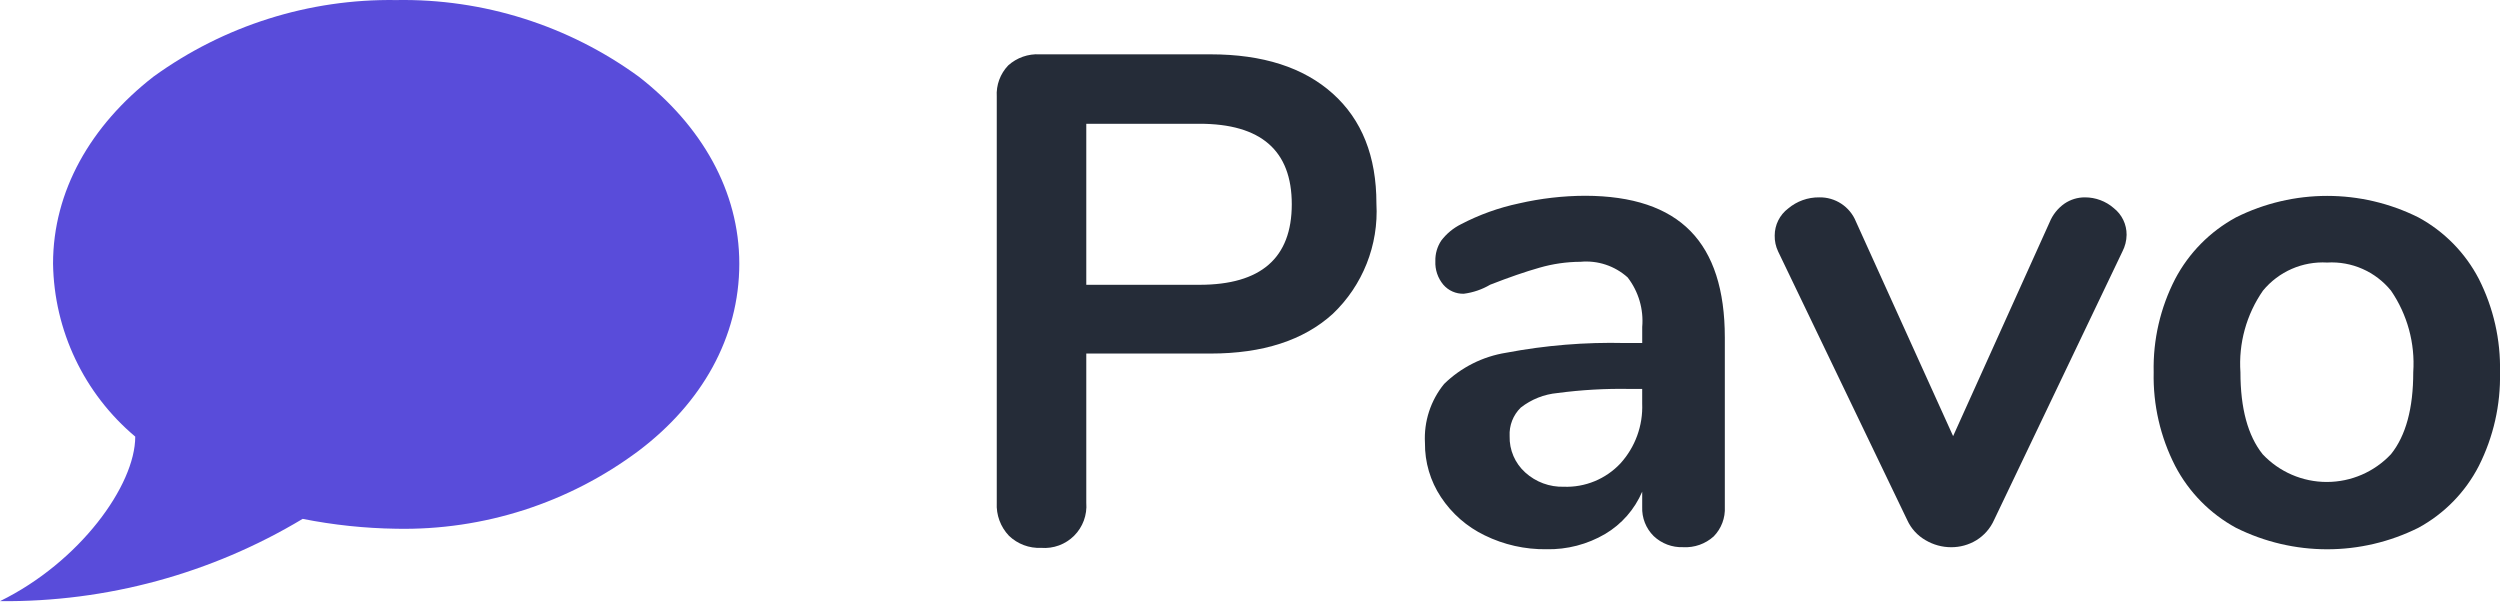
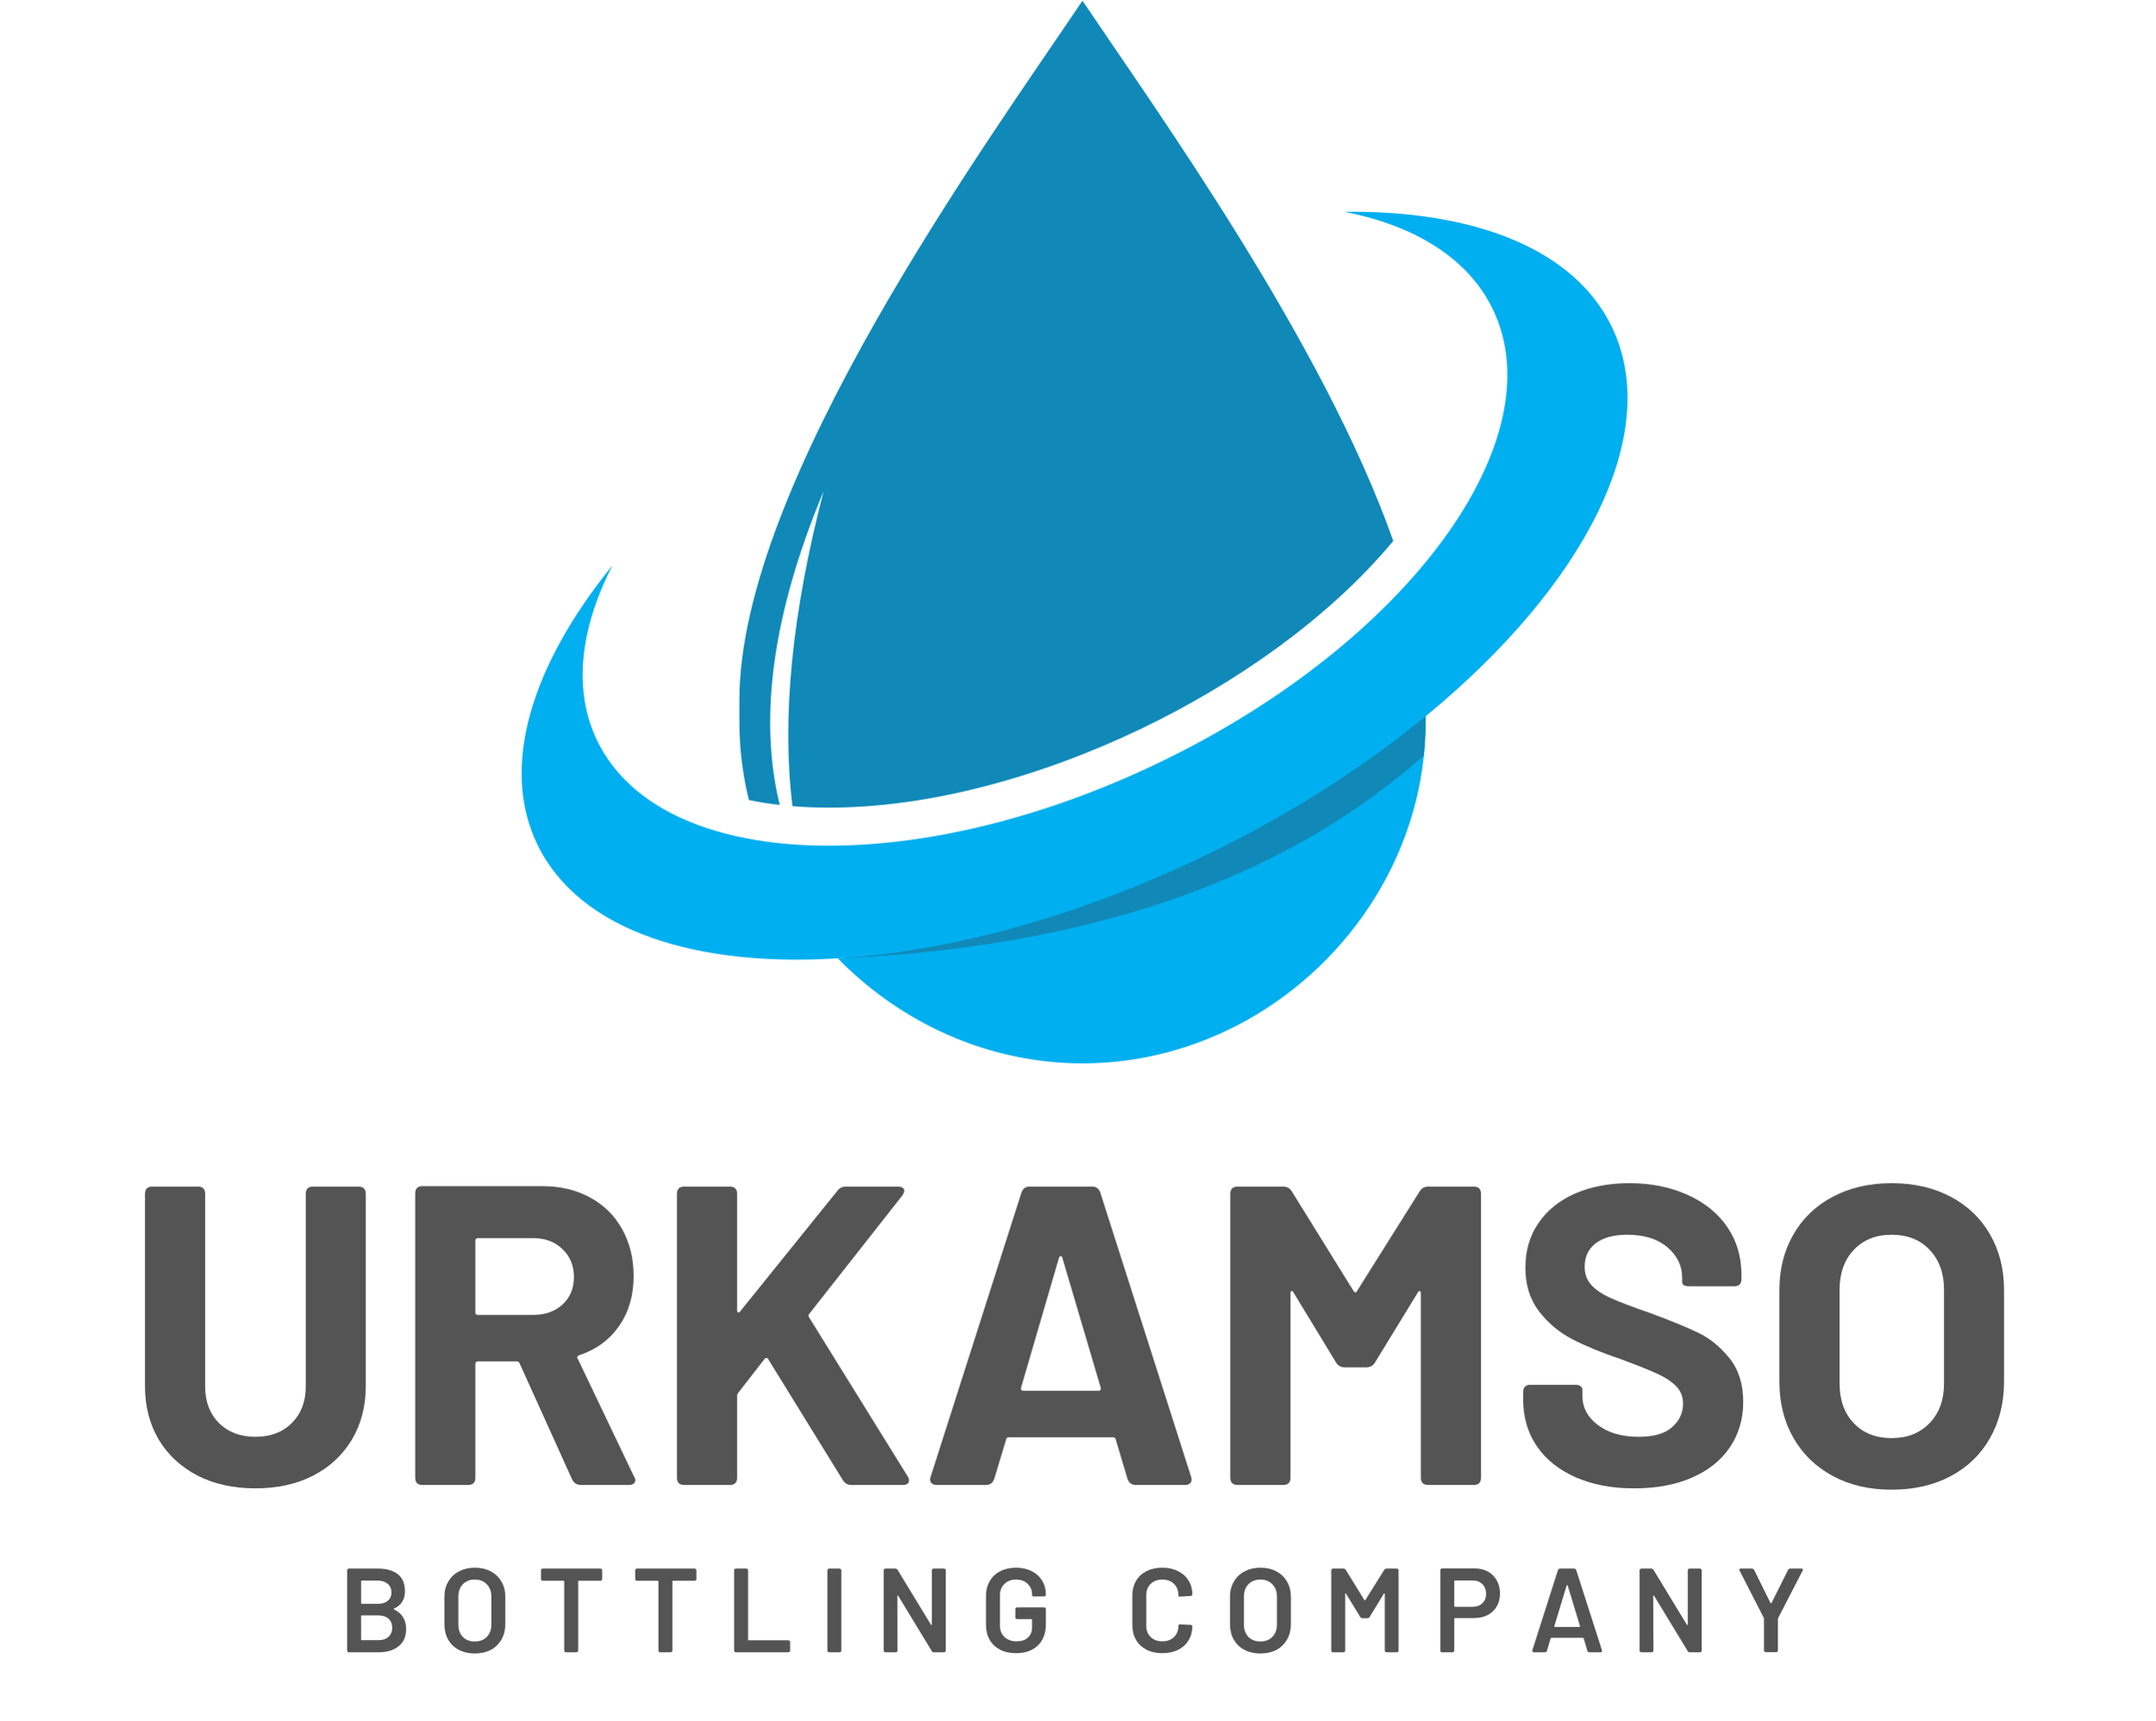
- <svg xmlns="http://www.w3.org/2000/svg" id="Layer_2" data-name="Layer 2" viewBox="0 0 183 44.009">
+ <svg xmlns="http://www.w3.org/2000/svg" width="303" zoomAndPan="magnify" viewBox="0 0 227.25 181.5" height="242" preserveAspectRatio="xMidYMid meet" version="1.0">
  <defs>
-     <style>.cls-1{fill:#594cda;fill-rule:evenodd;}.cls-2{fill:#252c38;}</style>
+     <g />
+     <clipPath id="8df2c7440c">
+       <path d="M 77 0.051 L 147 0.051 L 147 86 L 77 86 Z M 77 0.051 " clip-rule="nonzero" />
+     </clipPath>
+     <clipPath id="ed83e99104">
+       <path d="M 55 22 L 171.598 22 L 171.598 112.18 L 55 112.18 Z M 55 22 " clip-rule="nonzero" />
+     </clipPath>
  </defs>
-   <path class="cls-1" d="M9.9,31.956C9.9,35.53,5.821,41.148,0,44a42.245,42.245,0,0,0,22.155-6.023A37.95,37.95,0,0,0,29,38.7a28.667,28.667,0,0,0,17.765-5.717c4.595-3.475,7.352-8.274,7.352-13.685,0-5.312-2.757-10.11-7.352-13.685A29.289,29.289,0,0,0,29,0,29.52,29.52,0,0,0,11.231,5.609C6.638,9.185,3.883,13.983,3.883,19.295A16.864,16.864,0,0,0,9.9,31.956h0Z" transform="translate(0 0.004)" />
-   <path class="cls-2" d="M73.852,39.211a3.254,3.254,0,0,1-.889-2.413V7.073A3.04,3.04,0,0,1,73.8,4.786a3.183,3.183,0,0,1,2.311-.813h12.5q5.739,0,8.943,2.87t3.2,8.055a10.34,10.34,0,0,1-3.2,8.078q-3.2,2.9-8.943,2.9H79.516V36.8a3.068,3.068,0,0,1-3.3,3.3A3.186,3.186,0,0,1,73.852,39.211ZM87.8,20.843q6.757,0,6.758-5.895T87.8,9.056H79.516V20.843H87.8Z" transform="translate(0 0.004)" />
-   <path class="cls-2" d="M123.739,16.906q2.518,2.565,2.518,7.8V37.1a2.87,2.87,0,0,1-.814,2.161,3.075,3.075,0,0,1-2.237.788,2.969,2.969,0,0,1-2.158-.813,2.842,2.842,0,0,1-.839-2.136V35.985a6.615,6.615,0,0,1-2.716,3.1A8.157,8.157,0,0,1,113.2,40.2a9.961,9.961,0,0,1-4.523-1.017,8,8,0,0,1-3.2-2.8,7.041,7.041,0,0,1-1.17-3.963,6.283,6.283,0,0,1,1.4-4.317,8.386,8.386,0,0,1,4.548-2.287,41.3,41.3,0,0,1,8.686-.711h1.269v-1.17a5.207,5.207,0,0,0-1.067-3.633,4.53,4.53,0,0,0-3.452-1.143,10.977,10.977,0,0,0-3,.432q-1.526.431-3.609,1.245a5.071,5.071,0,0,1-1.931.662,1.908,1.908,0,0,1-1.5-.662,2.512,2.512,0,0,1-.583-1.726,2.588,2.588,0,0,1,.43-1.5,4.116,4.116,0,0,1,1.447-1.2,16.6,16.6,0,0,1,4.242-1.524,21.952,21.952,0,0,1,4.854-.56Q121.223,14.338,123.739,16.906Zm-5.131,17.02a6.152,6.152,0,0,0,1.6-4.394V28.466h-0.914a35.141,35.141,0,0,0-5.284.3,5.116,5.116,0,0,0-2.691,1.067,2.722,2.722,0,0,0-.814,2.084,3.454,3.454,0,0,0,1.145,2.667,4.03,4.03,0,0,0,2.82,1.042A5.418,5.418,0,0,0,118.608,33.926Z" transform="translate(0 0.004)" />
-   <path class="cls-2" d="M151.12,14.9a2.639,2.639,0,0,1,1.5-.457,3.206,3.206,0,0,1,2.109.788,2.457,2.457,0,0,1,.938,1.956,2.724,2.724,0,0,1-.306,1.22l-9.4,19.662a3.337,3.337,0,0,1-1.294,1.474,3.52,3.52,0,0,1-1.856.509,3.667,3.667,0,0,1-1.852-.509,3.234,3.234,0,0,1-1.348-1.474l-9.451-19.662a2.585,2.585,0,0,1-.252-1.17,2.484,2.484,0,0,1,.988-1.981,3.468,3.468,0,0,1,2.261-.813,2.837,2.837,0,0,1,2.7,1.778l7.111,15.7,7.061-15.651A3.1,3.1,0,0,1,151.12,14.9Z" transform="translate(0 0.004)" />
-   <path class="cls-2" d="M163.668,38.628a10.89,10.89,0,0,1-4.444-4.524,14.327,14.327,0,0,1-1.575-6.858,14.2,14.2,0,0,1,1.575-6.835,10.933,10.933,0,0,1,4.444-4.5,14.954,14.954,0,0,1,13.362,0,10.778,10.778,0,0,1,4.42,4.5A14.381,14.381,0,0,1,183,27.246a14.515,14.515,0,0,1-1.55,6.858,10.736,10.736,0,0,1-4.42,4.524A14.954,14.954,0,0,1,163.668,38.628Zm11.353-5.386q1.631-2.031,1.629-6a9.442,9.442,0,0,0-1.629-5.971,5.6,5.6,0,0,0-4.672-2.057,5.673,5.673,0,0,0-4.7,2.057A9.365,9.365,0,0,0,164,27.246q0,3.963,1.625,6A6.447,6.447,0,0,0,175.021,33.242Z" transform="translate(0 0.004)" />
+   <g clip-path="url(#8df2c7440c)">
+     <path fill="#1089b8" d="M 146.926 57.082 C 139.535 36.102 122.004 11.77 114.141 0.074 C 104.039 15.102 77.965 51.008 77.965 73.844 L 77.965 76.129 C 77.965 78.961 78.312 81.723 78.965 84.383 C 80.059 84.613 81.148 84.785 82.219 84.902 C 79.957 75.668 81.5 64.641 86.848 51.805 C 83.5 64.68 82.41 75.758 83.562 85.031 C 84.242 85.094 84.914 85.133 85.555 85.152 C 97.32 85.59 110.086 81.82 120.582 76.746 C 130.133 72.129 139.988 65.379 146.914 57.062 Z M 146.926 57.082 " fill-opacity="1" fill-rule="evenodd" />
+   </g>
+   <g clip-path="url(#ed83e99104)">
+     <path fill="#00afef" d="M 150.309 75.551 C 149.961 75.84 149.598 76.129 149.238 76.418 C 149.598 76.129 149.961 75.84 150.309 75.551 Z M 149.199 76.457 C 148.84 76.746 148.469 77.035 148.098 77.324 C 148.469 77.035 148.84 76.746 149.199 76.457 Z M 148.078 77.336 C 147.707 77.625 147.328 77.914 146.945 78.203 C 147.328 77.914 147.707 77.625 148.078 77.336 Z M 146.926 78.211 C 146.547 78.5 146.164 78.781 145.773 79.07 C 146.164 78.789 146.547 78.5 146.926 78.211 Z M 145.742 79.09 C 145.363 79.367 144.973 79.648 144.582 79.926 C 144.973 79.648 145.363 79.367 145.742 79.09 Z M 144.562 79.945 C 144.172 80.227 143.773 80.504 143.383 80.785 C 143.781 80.504 144.172 80.227 144.562 79.945 Z M 143.32 80.816 C 142.52 81.371 141.699 81.922 140.867 82.461 C 141.699 81.922 142.52 81.363 143.32 80.816 Z M 140.867 82.461 L 140.828 82.488 C 140.406 82.758 139.996 83.027 139.566 83.297 C 139.145 83.566 138.727 83.824 138.293 84.094 C 138.727 83.836 139.145 83.566 139.566 83.297 Z M 138.234 84.137 C 137.805 84.395 137.383 84.664 136.941 84.914 C 137.371 84.652 137.805 84.395 138.234 84.137 Z M 136.934 84.922 C 136.5 85.184 136.062 85.441 135.621 85.699 C 136.062 85.441 136.5 85.184 136.934 84.922 Z M 135.582 85.723 C 135.141 85.98 134.699 86.23 134.25 86.488 C 134.699 86.238 135.141 85.98 135.582 85.723 Z M 134.219 86.5 C 133.77 86.746 133.316 86.996 132.867 87.246 C 133.316 86.996 133.77 86.746 134.219 86.5 Z M 132.848 87.266 C 132.387 87.516 131.938 87.766 131.465 88.016 C 131.926 87.766 132.387 87.527 132.848 87.266 Z M 131.445 88.023 C 130.996 88.262 130.535 88.504 130.074 88.742 C 130.535 88.504 130.996 88.262 131.445 88.023 Z M 130.023 88.773 C 129.562 89.012 129.102 89.242 128.641 89.469 C 129.102 89.242 129.574 89 130.023 88.773 Z M 128.57 89.512 C 128.102 89.75 127.629 89.98 127.148 90.207 C 126.68 90.438 126.207 90.656 125.738 90.875 C 126.207 90.656 126.68 90.426 127.148 90.207 C 127.629 89.98 128.102 89.75 128.57 89.512 Z M 125.605 90.938 C 125.168 91.145 124.727 91.344 124.285 91.543 C 124.727 91.344 125.168 91.145 125.605 90.938 Z M 124.156 91.605 C 123.695 91.812 123.234 92.012 122.773 92.211 C 123.234 92.012 123.695 91.805 124.156 91.605 Z M 122.734 92.23 C 122.262 92.441 121.793 92.641 121.312 92.84 C 121.781 92.641 122.254 92.441 122.734 92.23 Z M 121.23 92.879 C 120.781 93.07 120.34 93.25 119.891 93.438 C 120.34 93.258 120.781 93.07 121.23 92.879 Z M 119.758 93.488 C 119.309 93.668 118.867 93.848 118.418 94.027 C 118.867 93.848 119.309 93.668 119.758 93.488 Z M 118.336 94.059 C 117.879 94.238 117.406 94.418 116.945 94.594 C 117.406 94.418 117.879 94.238 118.336 94.059 Z M 116.844 94.625 C 116.406 94.797 115.965 94.953 115.523 95.113 C 115.965 94.953 116.406 94.797 116.844 94.625 Z M 115.383 95.164 C 114.941 95.324 114.512 95.473 114.07 95.633 C 114.504 95.484 114.941 95.324 115.383 95.164 Z M 113.961 95.672 C 113.5 95.832 113.039 95.992 112.578 96.141 C 113.039 95.992 113.5 95.832 113.961 95.672 Z M 112.52 96.16 C 112.078 96.312 111.629 96.449 111.188 96.602 C 111.629 96.461 112.078 96.312 112.52 96.16 Z M 111.039 96.641 C 110.605 96.781 110.176 96.91 109.746 97.039 C 110.176 96.91 110.605 96.77 111.039 96.641 Z M 109.656 97.07 C 109.195 97.207 108.746 97.348 108.285 97.477 C 108.746 97.348 109.195 97.207 109.656 97.07 Z M 108.246 97.488 C 107.805 97.617 107.363 97.738 106.914 97.867 C 107.352 97.746 107.793 97.617 108.246 97.488 Z M 106.754 97.906 C 106.332 98.016 105.922 98.137 105.5 98.234 C 105.91 98.125 106.332 98.016 106.754 97.906 Z M 105.371 98.273 C 104.93 98.387 104.5 98.496 104.07 98.605 C 104.5 98.496 104.941 98.387 105.371 98.273 Z M 104.008 98.625 C 103.566 98.734 103.129 98.832 102.676 98.945 C 103.117 98.844 103.559 98.734 104.008 98.625 Z M 102.559 98.973 C 102.137 99.074 101.715 99.164 101.297 99.254 C 101.715 99.164 102.137 99.074 102.559 98.973 Z M 101.184 99.281 C 100.754 99.371 100.332 99.461 99.902 99.551 C 100.324 99.461 100.754 99.383 101.184 99.281 Z M 99.832 99.562 C 99.391 99.652 98.961 99.73 98.531 99.812 C 98.961 99.73 99.402 99.652 99.832 99.562 Z M 98.422 99.832 C 98.012 99.91 97.609 99.98 97.211 100.051 C 97.609 99.98 98.02 99.91 98.422 99.832 Z M 97.059 100.07 C 96.648 100.141 96.227 100.211 95.816 100.27 C 96.227 100.211 96.641 100.141 97.059 100.07 Z M 95.758 100.281 C 95.328 100.348 94.906 100.41 94.477 100.469 C 94.895 100.41 95.328 100.348 95.758 100.281 Z M 94.387 100.48 C 93.984 100.539 93.586 100.59 93.195 100.637 C 93.594 100.59 93.984 100.539 94.387 100.48 Z M 93.055 100.648 C 92.652 100.699 92.262 100.75 91.863 100.789 C 92.254 100.75 92.652 100.699 93.055 100.648 Z M 91.781 100.797 C 91.363 100.848 90.953 100.887 90.531 100.918 C 90.941 100.879 91.363 100.84 91.781 100.797 Z M 90.48 100.93 C 90.078 100.969 89.68 100.996 89.277 101.027 C 89.68 100.996 90.078 100.969 90.48 100.93 Z M 89.18 101.039 C 88.898 101.059 88.617 101.078 88.348 101.098 C 91.41 104.227 95.027 106.832 99.012 108.727 C 103.648 110.93 108.797 112.164 114.152 112.164 C 120.371 112.164 126.289 110.5 131.477 107.609 C 142.609 101.387 150.332 89.469 150.332 76.137 L 150.332 75.551 C 167.074 61.789 175.434 45.715 169.938 34.426 C 165.941 26.219 155.398 22.172 141.77 22.34 C 149.168 23.785 154.777 27.215 157.391 32.57 C 164.117 46.371 148.426 67.781 122.371 80.367 C 96.309 92.961 69.723 91.973 62.992 78.172 C 60.379 72.816 61.152 66.316 64.586 59.625 C 56.016 70.176 52.68 80.926 56.688 89.133 C 61.102 98.195 73.488 102.184 89.188 101.027 Z M 89.18 101.039 " fill-opacity="1" fill-rule="evenodd" />
+   </g>
+   <path fill="#1089b8" d="M 88.336 101.098 C 114.812 99.922 135.41 92.781 150.141 79.688 C 150.262 78.52 150.32 77.336 150.32 76.137 L 150.32 75.551 C 143.773 80.934 135.93 85.961 127.141 90.207 C 113.602 96.75 100.012 100.371 88.336 101.098 Z M 88.336 101.098 " fill-opacity="1" fill-rule="evenodd" />
+   <g fill="#545454" fill-opacity="1">
+     <g transform="translate(12.77147, 156.6313)">
+       <g>
+         <path d="M 14.156 0.359 C 11.852 0.359 9.82 -0.086 8.062 -0.984 C 6.312 -1.891 4.945 -3.156 3.969 -4.781 C 3 -6.414 2.516 -8.297 2.516 -10.422 L 2.516 -30.703 C 2.516 -31.211 2.77 -31.469 3.281 -31.469 L 8.094 -31.469 C 8.602 -31.469 8.859 -31.211 8.859 -30.703 L 8.859 -10.391 C 8.859 -8.797 9.344 -7.508 10.312 -6.531 C 11.289 -5.562 12.57 -5.078 14.156 -5.078 C 15.75 -5.078 17.031 -5.562 18 -6.531 C 18.977 -7.508 19.469 -8.797 19.469 -10.391 L 19.469 -30.703 C 19.469 -31.211 19.723 -31.469 20.234 -31.469 L 25.031 -31.469 C 25.539 -31.469 25.797 -31.211 25.797 -30.703 L 25.797 -10.422 C 25.797 -8.297 25.305 -6.414 24.328 -4.781 C 23.359 -3.156 22 -1.891 20.25 -0.984 C 18.5 -0.086 16.469 0.359 14.156 0.359 Z M 14.156 0.359 " />
+       </g>
+     </g>
+   </g>
+   <g fill="#545454" fill-opacity="1">
+     <g transform="translate(41.04637, 156.6313)">
+       <g>
+         <path d="M 20.188 0 C 19.789 0 19.488 -0.191 19.281 -0.578 L 13.75 -12.812 C 13.695 -12.957 13.594 -13.031 13.438 -13.031 L 9.344 -13.031 C 9.164 -13.031 9.078 -12.941 9.078 -12.766 L 9.078 -0.766 C 9.078 -0.254 8.82 0 8.312 0 L 3.5 0 C 2.988 0 2.734 -0.254 2.734 -0.766 L 2.734 -30.75 C 2.734 -31.258 2.988 -31.516 3.5 -31.516 L 16.141 -31.516 C 18.055 -31.516 19.738 -31.113 21.188 -30.312 C 22.645 -29.52 23.77 -28.406 24.562 -26.969 C 25.363 -25.531 25.766 -23.883 25.766 -22.031 C 25.766 -19.988 25.254 -18.234 24.234 -16.766 C 23.211 -15.297 21.801 -14.266 20 -13.672 C 19.914 -13.641 19.859 -13.582 19.828 -13.5 C 19.797 -13.426 19.812 -13.363 19.875 -13.312 L 25.797 -0.906 C 25.891 -0.781 25.938 -0.645 25.938 -0.5 C 25.938 -0.344 25.875 -0.219 25.75 -0.125 C 25.633 -0.039 25.473 0 25.266 0 Z M 9.344 -26.031 C 9.164 -26.031 9.078 -25.941 9.078 -25.766 L 9.078 -18.203 C 9.078 -18.023 9.164 -17.938 9.344 -17.938 L 15.188 -17.938 C 16.445 -17.938 17.473 -18.301 18.266 -19.031 C 19.066 -19.77 19.469 -20.738 19.469 -21.938 C 19.469 -23.133 19.066 -24.113 18.266 -24.875 C 17.473 -25.645 16.445 -26.031 15.188 -26.031 Z M 9.344 -26.031 " />
+       </g>
+     </g>
+   </g>
+   <g fill="#545454" fill-opacity="1">
+     <g transform="translate(68.647, 156.6313)">
+       <g>
+         <path d="M 3.5 0 C 2.988 0 2.734 -0.254 2.734 -0.766 L 2.734 -30.703 C 2.734 -31.211 2.988 -31.469 3.5 -31.469 L 8.312 -31.469 C 8.82 -31.469 9.078 -31.211 9.078 -30.703 L 9.078 -18.438 C 9.078 -18.312 9.113 -18.234 9.188 -18.203 C 9.27 -18.172 9.336 -18.203 9.391 -18.297 L 19.641 -31.016 C 19.848 -31.316 20.164 -31.469 20.594 -31.469 L 26.031 -31.469 C 26.238 -31.469 26.398 -31.43 26.516 -31.359 C 26.641 -31.285 26.703 -31.172 26.703 -31.016 C 26.703 -30.898 26.629 -30.734 26.484 -30.516 L 16.672 -18.031 C 16.586 -17.938 16.586 -17.816 16.672 -17.672 L 27.062 -0.906 C 27.156 -0.781 27.203 -0.645 27.203 -0.5 C 27.203 -0.164 26.988 0 26.562 0 L 21.125 0 C 20.738 0 20.441 -0.164 20.234 -0.5 L 12.359 -13.266 C 12.328 -13.348 12.266 -13.391 12.172 -13.391 C 12.086 -13.391 12.016 -13.348 11.953 -13.266 L 9.219 -9.75 C 9.125 -9.633 9.078 -9.531 9.078 -9.438 L 9.078 -0.766 C 9.078 -0.254 8.82 0 8.312 0 Z M 3.5 0 " />
+       </g>
+     </g>
+   </g>
+   <g fill="#545454" fill-opacity="1">
+     <g transform="translate(96.78704, 156.6313)">
+       <g>
+         <path d="M 22.969 0 C 22.551 0 22.266 -0.207 22.109 -0.625 L 20.859 -4.812 C 20.828 -4.957 20.738 -5.031 20.594 -5.031 L 9.578 -5.031 C 9.422 -5.031 9.332 -4.957 9.312 -4.812 L 8.047 -0.625 C 7.898 -0.207 7.613 0 7.188 0 L 1.984 0 C 1.711 0 1.516 -0.082 1.391 -0.25 C 1.273 -0.414 1.258 -0.617 1.344 -0.859 L 10.922 -30.844 C 11.066 -31.258 11.352 -31.469 11.781 -31.469 L 18.391 -31.469 C 18.805 -31.469 19.086 -31.258 19.234 -30.844 L 28.812 -0.859 C 28.844 -0.797 28.859 -0.703 28.859 -0.578 C 28.859 -0.398 28.797 -0.258 28.672 -0.156 C 28.555 -0.051 28.395 0 28.188 0 Z M 10.875 -10.25 C 10.844 -10.039 10.922 -9.938 11.109 -9.938 L 19.062 -9.938 C 19.238 -9.938 19.312 -10.039 19.281 -10.25 L 15.234 -23.953 C 15.203 -24.078 15.148 -24.141 15.078 -24.141 C 15.004 -24.141 14.938 -24.078 14.875 -23.953 Z M 10.875 -10.25 " />
+       </g>
+     </g>
+   </g>
+   <g fill="#545454" fill-opacity="1">
+     <g transform="translate(126.9499, 156.6313)">
+       <g>
+         <path d="M 3.547 0 C 3.035 0 2.781 -0.254 2.781 -0.766 L 2.781 -30.703 C 2.781 -31.211 3.035 -31.469 3.547 -31.469 L 8.359 -31.469 C 8.754 -31.469 9.055 -31.301 9.266 -30.969 L 15.781 -20.453 C 15.844 -20.359 15.91 -20.312 15.984 -20.312 C 16.055 -20.312 16.109 -20.359 16.141 -20.453 L 22.75 -30.969 C 22.957 -31.301 23.254 -31.469 23.641 -31.469 L 28.453 -31.469 C 28.961 -31.469 29.219 -31.211 29.219 -30.703 L 29.219 -0.766 C 29.219 -0.254 28.961 0 28.453 0 L 23.641 0 C 23.129 0 22.875 -0.254 22.875 -0.766 L 22.875 -20.234 C 22.875 -20.348 22.836 -20.422 22.766 -20.453 C 22.691 -20.484 22.625 -20.438 22.562 -20.312 L 18.031 -12.906 C 17.82 -12.57 17.52 -12.406 17.125 -12.406 L 14.828 -12.406 C 14.441 -12.406 14.145 -12.57 13.938 -12.906 L 9.438 -20.312 C 9.375 -20.438 9.305 -20.484 9.234 -20.453 C 9.16 -20.422 9.125 -20.348 9.125 -20.234 L 9.125 -0.766 C 9.125 -0.254 8.867 0 8.359 0 Z M 3.547 0 " />
+       </g>
+     </g>
+   </g>
+   <g fill="#545454" fill-opacity="1">
+     <g transform="translate(158.9109, 156.6313)">
+       <g>
+         <path d="M 13.391 0.359 C 11.055 0.359 9.004 -0.031 7.234 -0.812 C 5.461 -1.594 4.098 -2.688 3.141 -4.094 C 2.18 -5.5 1.703 -7.145 1.703 -9.031 L 1.703 -9.797 C 1.703 -10.305 1.957 -10.562 2.469 -10.562 L 7.188 -10.562 C 7.695 -10.562 7.953 -10.367 7.953 -9.984 L 7.953 -9.344 C 7.953 -8.145 8.5 -7.133 9.594 -6.312 C 10.688 -5.488 12.117 -5.078 13.891 -5.078 C 15.473 -5.078 16.645 -5.414 17.406 -6.094 C 18.176 -6.77 18.562 -7.602 18.562 -8.594 C 18.562 -9.312 18.32 -9.914 17.844 -10.406 C 17.363 -10.895 16.719 -11.328 15.906 -11.703 C 15.102 -12.078 13.801 -12.598 12 -13.266 C 9.969 -13.953 8.258 -14.656 6.875 -15.375 C 5.5 -16.094 4.332 -17.07 3.375 -18.312 C 2.414 -19.562 1.938 -21.098 1.938 -22.922 C 1.938 -24.723 2.398 -26.297 3.328 -27.641 C 4.254 -28.992 5.547 -30.031 7.203 -30.75 C 8.867 -31.469 10.77 -31.828 12.906 -31.828 C 15.176 -31.828 17.211 -31.422 19.016 -30.609 C 20.816 -29.805 22.219 -28.676 23.219 -27.219 C 24.219 -25.758 24.719 -24.07 24.719 -22.156 L 24.719 -21.719 C 24.719 -21.207 24.461 -20.953 23.953 -20.953 L 19.234 -20.953 C 18.723 -20.953 18.469 -21.098 18.469 -21.391 L 18.469 -21.844 C 18.469 -23.102 17.953 -24.176 16.922 -25.062 C 15.891 -25.945 14.473 -26.391 12.672 -26.391 C 11.234 -26.391 10.125 -26.086 9.344 -25.484 C 8.57 -24.891 8.188 -24.066 8.188 -23.016 C 8.188 -22.266 8.41 -21.633 8.859 -21.125 C 9.305 -20.613 9.984 -20.148 10.891 -19.734 C 11.805 -19.316 13.227 -18.773 15.156 -18.109 C 17.25 -17.336 18.91 -16.656 20.141 -16.062 C 21.367 -15.477 22.469 -14.586 23.438 -13.391 C 24.414 -12.191 24.906 -10.648 24.906 -8.766 C 24.906 -6.941 24.43 -5.336 23.484 -3.953 C 22.547 -2.578 21.211 -1.516 19.484 -0.766 C 17.766 -0.016 15.734 0.359 13.391 0.359 Z M 13.391 0.359 " />
+       </g>
+     </g>
+   </g>
+   <g fill="#545454" fill-opacity="1">
+     <g transform="translate(185.5226, 156.6313)">
+       <g>
+         <path d="M 13.938 0.5 C 11.594 0.5 9.531 0.02 7.75 -0.938 C 5.969 -1.895 4.582 -3.234 3.594 -4.953 C 2.602 -6.68 2.109 -8.672 2.109 -10.922 L 2.109 -20.547 C 2.109 -22.766 2.602 -24.727 3.594 -26.438 C 4.582 -28.145 5.969 -29.469 7.75 -30.406 C 9.531 -31.352 11.594 -31.828 13.938 -31.828 C 16.301 -31.828 18.375 -31.352 20.156 -30.406 C 21.945 -29.469 23.332 -28.145 24.312 -26.438 C 25.301 -24.727 25.797 -22.766 25.797 -20.547 L 25.797 -10.922 C 25.797 -8.672 25.301 -6.676 24.312 -4.938 C 23.332 -3.207 21.945 -1.867 20.156 -0.922 C 18.375 0.023 16.301 0.5 13.938 0.5 Z M 13.938 -4.938 C 15.582 -4.938 16.914 -5.461 17.938 -6.516 C 18.957 -7.566 19.469 -8.961 19.469 -10.703 L 19.469 -20.594 C 19.469 -22.332 18.961 -23.734 17.953 -24.797 C 16.953 -25.859 15.613 -26.391 13.938 -26.391 C 12.289 -26.391 10.961 -25.859 9.953 -24.797 C 8.953 -23.734 8.453 -22.332 8.453 -20.594 L 8.453 -10.703 C 8.453 -8.961 8.953 -7.566 9.953 -6.516 C 10.961 -5.461 12.289 -4.938 13.938 -4.938 Z M 13.938 -4.938 " />
+       </g>
+     </g>
+   </g>
+   <g fill="#545454" fill-opacity="1">
+     <g transform="translate(35.68126, 174.2805)">
+       <g>
+         <path d="M 5.875 -4.609 C 5.844 -4.609 5.828 -4.598 5.828 -4.578 C 5.828 -4.555 5.844 -4.535 5.875 -4.516 C 6.719 -4.109 7.141 -3.422 7.141 -2.453 C 7.141 -1.648 6.867 -1.039 6.328 -0.625 C 5.797 -0.207 5.102 0 4.25 0 L 1.125 0 C 0.988 0 0.922 -0.066 0.922 -0.203 L 0.922 -8.625 C 0.922 -8.758 0.988 -8.828 1.125 -8.828 L 4.156 -8.828 C 5.062 -8.828 5.766 -8.629 6.266 -8.234 C 6.766 -7.836 7.016 -7.238 7.016 -6.438 C 7.016 -5.57 6.633 -4.961 5.875 -4.609 Z M 2.453 -7.562 C 2.41 -7.562 2.391 -7.535 2.391 -7.484 L 2.391 -5.188 C 2.391 -5.133 2.41 -5.109 2.453 -5.109 L 4.156 -5.109 C 4.594 -5.109 4.941 -5.211 5.203 -5.422 C 5.461 -5.641 5.594 -5.938 5.594 -6.312 C 5.594 -6.695 5.461 -7 5.203 -7.219 C 4.941 -7.445 4.594 -7.562 4.156 -7.562 Z M 4.25 -1.281 C 4.688 -1.281 5.031 -1.395 5.281 -1.625 C 5.539 -1.863 5.672 -2.18 5.672 -2.578 C 5.672 -2.992 5.539 -3.316 5.281 -3.547 C 5.02 -3.773 4.664 -3.891 4.219 -3.891 L 2.453 -3.891 C 2.41 -3.891 2.391 -3.867 2.391 -3.828 L 2.391 -1.344 C 2.391 -1.301 2.41 -1.281 2.453 -1.281 Z M 4.25 -1.281 " />
+       </g>
+     </g>
+   </g>
+   <g fill="#545454" fill-opacity="1">
+     <g transform="translate(46.15704, 174.2805)">
+       <g>
+         <path d="M 3.906 0.125 C 3.281 0.125 2.723 0 2.234 -0.25 C 1.742 -0.508 1.363 -0.875 1.094 -1.344 C 0.832 -1.82 0.703 -2.363 0.703 -2.969 L 0.703 -5.844 C 0.703 -6.457 0.836 -6.992 1.109 -7.453 C 1.379 -7.922 1.754 -8.281 2.234 -8.531 C 2.723 -8.789 3.281 -8.922 3.906 -8.922 C 4.551 -8.922 5.113 -8.789 5.594 -8.531 C 6.07 -8.281 6.445 -7.922 6.719 -7.453 C 6.988 -6.992 7.125 -6.457 7.125 -5.844 L 7.125 -2.969 C 7.125 -2.363 6.988 -1.82 6.719 -1.344 C 6.445 -0.875 6.07 -0.508 5.594 -0.25 C 5.113 0 4.551 0.125 3.906 0.125 Z M 3.906 -1.141 C 4.438 -1.141 4.859 -1.301 5.172 -1.625 C 5.492 -1.957 5.656 -2.391 5.656 -2.922 L 5.656 -5.859 C 5.656 -6.41 5.492 -6.848 5.172 -7.172 C 4.859 -7.504 4.438 -7.672 3.906 -7.672 C 3.383 -7.672 2.961 -7.504 2.641 -7.172 C 2.328 -6.848 2.172 -6.41 2.172 -5.859 L 2.172 -2.922 C 2.172 -2.391 2.328 -1.957 2.641 -1.625 C 2.961 -1.301 3.383 -1.141 3.906 -1.141 Z M 3.906 -1.141 " />
+       </g>
+     </g>
+   </g>
+   <g fill="#545454" fill-opacity="1">
+     <g transform="translate(56.62023, 174.2805)">
+       <g>
+         <path d="M 6.672 -8.828 C 6.805 -8.828 6.875 -8.758 6.875 -8.625 L 6.875 -7.75 C 6.875 -7.613 6.805 -7.547 6.672 -7.547 L 4.406 -7.547 C 4.363 -7.547 4.344 -7.523 4.344 -7.484 L 4.344 -0.203 C 4.344 -0.066 4.273 0 4.141 0 L 3.078 0 C 2.941 0 2.875 -0.066 2.875 -0.203 L 2.875 -7.484 C 2.875 -7.523 2.848 -7.547 2.797 -7.547 L 0.625 -7.547 C 0.488 -7.547 0.422 -7.613 0.422 -7.75 L 0.422 -8.625 C 0.422 -8.758 0.488 -8.828 0.625 -8.828 Z M 6.672 -8.828 " />
+       </g>
+     </g>
+   </g>
+   <g fill="#545454" fill-opacity="1">
+     <g transform="translate(66.55409, 174.2805)">
+       <g>
+         <path d="M 6.672 -8.828 C 6.805 -8.828 6.875 -8.758 6.875 -8.625 L 6.875 -7.75 C 6.875 -7.613 6.805 -7.547 6.672 -7.547 L 4.406 -7.547 C 4.363 -7.547 4.344 -7.523 4.344 -7.484 L 4.344 -0.203 C 4.344 -0.066 4.273 0 4.141 0 L 3.078 0 C 2.941 0 2.875 -0.066 2.875 -0.203 L 2.875 -7.484 C 2.875 -7.523 2.848 -7.547 2.797 -7.547 L 0.625 -7.547 C 0.488 -7.547 0.422 -7.613 0.422 -7.75 L 0.422 -8.625 C 0.422 -8.758 0.488 -8.828 0.625 -8.828 Z M 6.672 -8.828 " />
+       </g>
+     </g>
+   </g>
+   <g fill="#545454" fill-opacity="1">
+     <g transform="translate(76.48796, 174.2805)">
+       <g>
+         <path d="M 1.125 0 C 0.988 0 0.922 -0.066 0.922 -0.203 L 0.922 -8.625 C 0.922 -8.758 0.988 -8.828 1.125 -8.828 L 2.188 -8.828 C 2.32 -8.828 2.391 -8.758 2.391 -8.625 L 2.391 -1.344 C 2.391 -1.289 2.41 -1.266 2.453 -1.266 L 6.625 -1.266 C 6.758 -1.266 6.828 -1.195 6.828 -1.062 L 6.828 -0.203 C 6.828 -0.066 6.758 0 6.625 0 Z M 1.125 0 " />
+       </g>
+     </g>
+   </g>
+   <g fill="#545454" fill-opacity="1">
+     <g transform="translate(86.32101, 174.2805)">
+       <g>
+         <path d="M 1.125 0 C 0.988 0 0.922 -0.066 0.922 -0.203 L 0.922 -8.625 C 0.922 -8.758 0.988 -8.828 1.125 -8.828 L 2.188 -8.828 C 2.32 -8.828 2.391 -8.758 2.391 -8.625 L 2.391 -0.203 C 2.391 -0.066 2.32 0 2.188 0 Z M 1.125 0 " />
+       </g>
+     </g>
+   </g>
+   <g fill="#545454" fill-opacity="1">
+     <g transform="translate(92.25976, 174.2805)">
+       <g>
+         <path d="M 1.125 0 C 0.988 0 0.922 -0.066 0.922 -0.203 L 0.922 -8.625 C 0.922 -8.758 0.988 -8.828 1.125 -8.828 L 2.125 -8.828 C 2.25 -8.828 2.336 -8.781 2.391 -8.688 L 5.906 -2.906 C 5.926 -2.875 5.945 -2.863 5.969 -2.875 C 5.988 -2.883 6 -2.906 6 -2.938 L 6 -8.625 C 6 -8.758 6.066 -8.828 6.203 -8.828 L 7.266 -8.828 C 7.398 -8.828 7.469 -8.758 7.469 -8.625 L 7.469 -0.203 C 7.469 -0.066 7.398 0 7.266 0 L 6.234 0 C 6.109 0 6.023 -0.047 5.984 -0.141 L 2.453 -5.953 C 2.43 -5.984 2.41 -5.992 2.391 -5.984 C 2.367 -5.984 2.359 -5.961 2.359 -5.922 L 2.375 -0.203 C 2.375 -0.066 2.305 0 2.172 0 Z M 1.125 0 " />
+       </g>
+     </g>
+   </g>
+   <g fill="#545454" fill-opacity="1">
+     <g transform="translate(103.2649, 174.2805)">
+       <g>
+         <path d="M 3.875 0.094 C 3.238 0.094 2.68 -0.023 2.203 -0.266 C 1.723 -0.516 1.352 -0.863 1.094 -1.312 C 0.832 -1.77 0.703 -2.297 0.703 -2.891 L 0.703 -5.938 C 0.703 -6.531 0.832 -7.051 1.094 -7.5 C 1.352 -7.957 1.723 -8.305 2.203 -8.547 C 2.68 -8.797 3.238 -8.922 3.875 -8.922 C 4.488 -8.922 5.035 -8.801 5.516 -8.562 C 5.992 -8.32 6.363 -7.988 6.625 -7.562 C 6.883 -7.145 7.016 -6.672 7.016 -6.141 L 7.016 -6.094 C 7.016 -5.957 6.945 -5.891 6.812 -5.891 L 5.766 -5.891 C 5.703 -5.891 5.648 -5.898 5.609 -5.922 C 5.578 -5.941 5.562 -5.969 5.562 -6 L 5.562 -6.109 C 5.562 -6.555 5.406 -6.926 5.094 -7.219 C 4.789 -7.52 4.383 -7.672 3.875 -7.672 C 3.363 -7.672 2.953 -7.516 2.641 -7.203 C 2.328 -6.898 2.172 -6.492 2.172 -5.984 L 2.172 -2.844 C 2.172 -2.332 2.332 -1.922 2.656 -1.609 C 2.988 -1.305 3.414 -1.156 3.938 -1.156 C 4.438 -1.156 4.832 -1.285 5.125 -1.547 C 5.414 -1.816 5.562 -2.18 5.562 -2.641 L 5.562 -3.422 C 5.562 -3.473 5.535 -3.5 5.484 -3.5 L 4 -3.5 C 3.863 -3.5 3.797 -3.562 3.797 -3.688 L 3.797 -4.531 C 3.797 -4.664 3.863 -4.734 4 -4.734 L 6.812 -4.734 C 6.945 -4.734 7.016 -4.664 7.016 -4.531 L 7.016 -2.969 C 7.016 -2 6.727 -1.242 6.156 -0.703 C 5.594 -0.172 4.832 0.094 3.875 0.094 Z M 3.875 0.094 " />
+       </g>
+     </g>
+   </g>
+   <g fill="#545454" fill-opacity="1">
+     <g transform="translate(113.539, 174.2805)">
+       <g />
+     </g>
+   </g>
+   <g fill="#545454" fill-opacity="1">
+     <g transform="translate(118.6964, 174.2805)">
+       <g>
+         <path d="M 3.875 0.094 C 3.238 0.094 2.68 -0.023 2.203 -0.266 C 1.723 -0.516 1.352 -0.863 1.094 -1.312 C 0.832 -1.758 0.703 -2.273 0.703 -2.859 L 0.703 -5.984 C 0.703 -6.566 0.832 -7.082 1.094 -7.531 C 1.352 -7.977 1.723 -8.32 2.203 -8.562 C 2.68 -8.801 3.238 -8.922 3.875 -8.922 C 4.488 -8.922 5.035 -8.801 5.516 -8.562 C 5.992 -8.332 6.363 -8.004 6.625 -7.578 C 6.895 -7.148 7.031 -6.656 7.031 -6.094 C 7.031 -6.008 6.961 -5.957 6.828 -5.938 L 5.766 -5.875 L 5.719 -5.875 C 5.613 -5.875 5.562 -5.895 5.562 -5.938 L 5.562 -6.016 C 5.562 -6.516 5.406 -6.914 5.094 -7.219 C 4.789 -7.52 4.383 -7.672 3.875 -7.672 C 3.363 -7.672 2.953 -7.52 2.641 -7.219 C 2.328 -6.914 2.172 -6.516 2.172 -6.016 L 2.172 -2.797 C 2.172 -2.305 2.328 -1.91 2.641 -1.609 C 2.953 -1.305 3.363 -1.156 3.875 -1.156 C 4.383 -1.156 4.789 -1.305 5.094 -1.609 C 5.406 -1.91 5.562 -2.305 5.562 -2.797 C 5.562 -2.836 5.578 -2.875 5.609 -2.906 C 5.648 -2.938 5.703 -2.945 5.766 -2.938 L 6.828 -2.891 C 6.961 -2.867 7.031 -2.848 7.031 -2.828 L 7.031 -2.766 C 7.031 -2.191 6.895 -1.688 6.625 -1.25 C 6.363 -0.82 5.992 -0.488 5.516 -0.25 C 5.035 -0.02 4.488 0.094 3.875 0.094 Z M 3.875 0.094 " />
+       </g>
+     </g>
+   </g>
+   <g fill="#545454" fill-opacity="1">
+     <g transform="translate(128.9957, 174.2805)">
+       <g>
+         <path d="M 3.906 0.125 C 3.281 0.125 2.723 0 2.234 -0.25 C 1.742 -0.508 1.363 -0.875 1.094 -1.344 C 0.832 -1.82 0.703 -2.363 0.703 -2.969 L 0.703 -5.844 C 0.703 -6.457 0.836 -6.992 1.109 -7.453 C 1.379 -7.922 1.754 -8.281 2.234 -8.531 C 2.723 -8.789 3.281 -8.922 3.906 -8.922 C 4.551 -8.922 5.113 -8.789 5.594 -8.531 C 6.07 -8.281 6.445 -7.922 6.719 -7.453 C 6.988 -6.992 7.125 -6.457 7.125 -5.844 L 7.125 -2.969 C 7.125 -2.363 6.988 -1.82 6.719 -1.344 C 6.445 -0.875 6.07 -0.508 5.594 -0.25 C 5.113 0 4.551 0.125 3.906 0.125 Z M 3.906 -1.141 C 4.438 -1.141 4.859 -1.301 5.172 -1.625 C 5.492 -1.957 5.656 -2.391 5.656 -2.922 L 5.656 -5.859 C 5.656 -6.41 5.492 -6.848 5.172 -7.172 C 4.859 -7.504 4.438 -7.672 3.906 -7.672 C 3.383 -7.672 2.961 -7.504 2.641 -7.172 C 2.328 -6.848 2.172 -6.41 2.172 -5.859 L 2.172 -2.922 C 2.172 -2.391 2.328 -1.957 2.641 -1.625 C 2.961 -1.301 3.383 -1.141 3.906 -1.141 Z M 3.906 -1.141 " />
+       </g>
+     </g>
+   </g>
+   <g fill="#545454" fill-opacity="1">
+     <g transform="translate(139.4589, 174.2805)">
+       <g>
+         <path d="M 1.125 0 C 0.988 0 0.922 -0.066 0.922 -0.203 L 0.922 -8.625 C 0.922 -8.758 0.988 -8.828 1.125 -8.828 L 2.188 -8.828 C 2.312 -8.828 2.398 -8.781 2.453 -8.688 L 4.406 -5.516 C 4.426 -5.484 4.445 -5.469 4.469 -5.469 C 4.488 -5.469 4.504 -5.484 4.516 -5.516 L 6.5 -8.688 C 6.551 -8.781 6.641 -8.828 6.766 -8.828 L 7.812 -8.828 C 7.945 -8.828 8.016 -8.758 8.016 -8.625 L 8.016 -0.203 C 8.016 -0.066 7.945 0 7.812 0 L 6.766 0 C 6.629 0 6.562 -0.066 6.562 -0.203 L 6.562 -6.172 C 6.562 -6.203 6.551 -6.219 6.531 -6.219 C 6.508 -6.227 6.488 -6.219 6.469 -6.188 L 4.969 -3.734 C 4.914 -3.641 4.832 -3.594 4.719 -3.594 L 4.219 -3.594 C 4.102 -3.594 4.02 -3.641 3.969 -3.734 L 2.469 -6.188 C 2.457 -6.219 2.441 -6.227 2.422 -6.219 C 2.398 -6.219 2.391 -6.203 2.391 -6.172 L 2.391 -0.203 C 2.391 -0.066 2.32 0 2.188 0 Z M 1.125 0 " />
+       </g>
+     </g>
+   </g>
+   <g fill="#545454" fill-opacity="1">
+     <g transform="translate(151.0311, 174.2805)">
+       <g>
+         <path d="M 4.469 -8.844 C 5 -8.844 5.461 -8.734 5.859 -8.516 C 6.266 -8.297 6.578 -7.984 6.797 -7.578 C 7.023 -7.18 7.141 -6.723 7.141 -6.203 C 7.141 -5.691 7.023 -5.238 6.797 -4.844 C 6.566 -4.445 6.242 -4.141 5.828 -3.922 C 5.41 -3.711 4.93 -3.609 4.391 -3.609 L 2.391 -3.609 C 2.336 -3.609 2.312 -3.582 2.312 -3.531 L 2.312 -0.203 C 2.312 -0.066 2.242 0 2.109 0 L 1.047 0 C 0.91 0 0.844 -0.066 0.844 -0.203 L 0.844 -8.641 C 0.844 -8.773 0.91 -8.844 1.047 -8.844 Z M 4.25 -4.797 C 4.676 -4.797 5.02 -4.922 5.281 -5.172 C 5.539 -5.422 5.672 -5.754 5.672 -6.172 C 5.672 -6.586 5.539 -6.926 5.281 -7.188 C 5.02 -7.445 4.676 -7.578 4.25 -7.578 L 2.391 -7.578 C 2.336 -7.578 2.312 -7.551 2.312 -7.5 L 2.312 -4.875 C 2.312 -4.82 2.336 -4.797 2.391 -4.797 Z M 4.25 -4.797 " />
+       </g>
+     </g>
+   </g>
+   <g fill="#545454" fill-opacity="1">
+     <g transform="translate(161.1667, 174.2805)">
+       <g>
+         <path d="M 6.438 0 C 6.32 0 6.25 -0.051 6.219 -0.156 L 5.828 -1.469 C 5.816 -1.508 5.785 -1.531 5.734 -1.531 L 2.438 -1.531 C 2.383 -1.531 2.352 -1.508 2.344 -1.469 L 1.953 -0.156 C 1.922 -0.051 1.848 0 1.734 0 L 0.578 0 C 0.516 0 0.469 -0.02 0.438 -0.062 C 0.406 -0.102 0.398 -0.16 0.422 -0.234 L 3.109 -8.656 C 3.148 -8.77 3.227 -8.828 3.344 -8.828 L 4.812 -8.828 C 4.938 -8.828 5.016 -8.77 5.047 -8.656 L 7.75 -0.234 C 7.758 -0.211 7.766 -0.188 7.766 -0.156 C 7.766 -0.051 7.707 0 7.594 0 Z M 2.734 -2.766 C 2.723 -2.703 2.742 -2.672 2.797 -2.672 L 5.375 -2.672 C 5.426 -2.672 5.445 -2.703 5.438 -2.766 L 4.141 -7.047 C 4.129 -7.078 4.113 -7.094 4.094 -7.094 C 4.07 -7.094 4.051 -7.078 4.031 -7.047 Z M 2.734 -2.766 " />
+       </g>
+     </g>
+   </g>
+   <g fill="#545454" fill-opacity="1">
+     <g transform="translate(171.9701, 174.2805)">
+       <g>
+         <path d="M 1.125 0 C 0.988 0 0.922 -0.066 0.922 -0.203 L 0.922 -8.625 C 0.922 -8.758 0.988 -8.828 1.125 -8.828 L 2.125 -8.828 C 2.25 -8.828 2.336 -8.781 2.391 -8.688 L 5.906 -2.906 C 5.926 -2.875 5.945 -2.863 5.969 -2.875 C 5.988 -2.883 6 -2.906 6 -2.938 L 6 -8.625 C 6 -8.758 6.066 -8.828 6.203 -8.828 L 7.266 -8.828 C 7.398 -8.828 7.469 -8.758 7.469 -8.625 L 7.469 -0.203 C 7.469 -0.066 7.398 0 7.266 0 L 6.234 0 C 6.109 0 6.023 -0.047 5.984 -0.141 L 2.453 -5.953 C 2.43 -5.984 2.41 -5.992 2.391 -5.984 C 2.367 -5.984 2.359 -5.961 2.359 -5.922 L 2.375 -0.203 C 2.375 -0.066 2.305 0 2.172 0 Z M 1.125 0 " />
+       </g>
+     </g>
+   </g>
+   <g fill="#545454" fill-opacity="1">
+     <g transform="translate(182.9752, 174.2805)">
+       <g>
+         <path d="M 3.234 -0.016 C 3.098 -0.016 3.031 -0.082 3.031 -0.219 L 3.031 -3.531 C 3.031 -3.551 3.023 -3.582 3.016 -3.625 L 0.469 -8.594 C 0.438 -8.633 0.422 -8.672 0.422 -8.703 C 0.422 -8.785 0.484 -8.828 0.609 -8.828 L 1.75 -8.828 C 1.863 -8.828 1.945 -8.773 2 -8.672 L 3.719 -5.203 C 3.738 -5.18 3.758 -5.172 3.781 -5.172 C 3.801 -5.172 3.816 -5.18 3.828 -5.203 L 5.562 -8.672 C 5.613 -8.773 5.691 -8.828 5.797 -8.828 L 6.953 -8.828 C 7.078 -8.828 7.141 -8.785 7.141 -8.703 C 7.141 -8.672 7.125 -8.633 7.094 -8.594 L 4.531 -3.625 C 4.508 -3.57 4.5 -3.539 4.5 -3.531 L 4.5 -0.219 C 4.5 -0.082 4.43 -0.016 4.297 -0.016 Z M 3.234 -0.016 " />
+       </g>
+     </g>
+   </g>
</svg>
